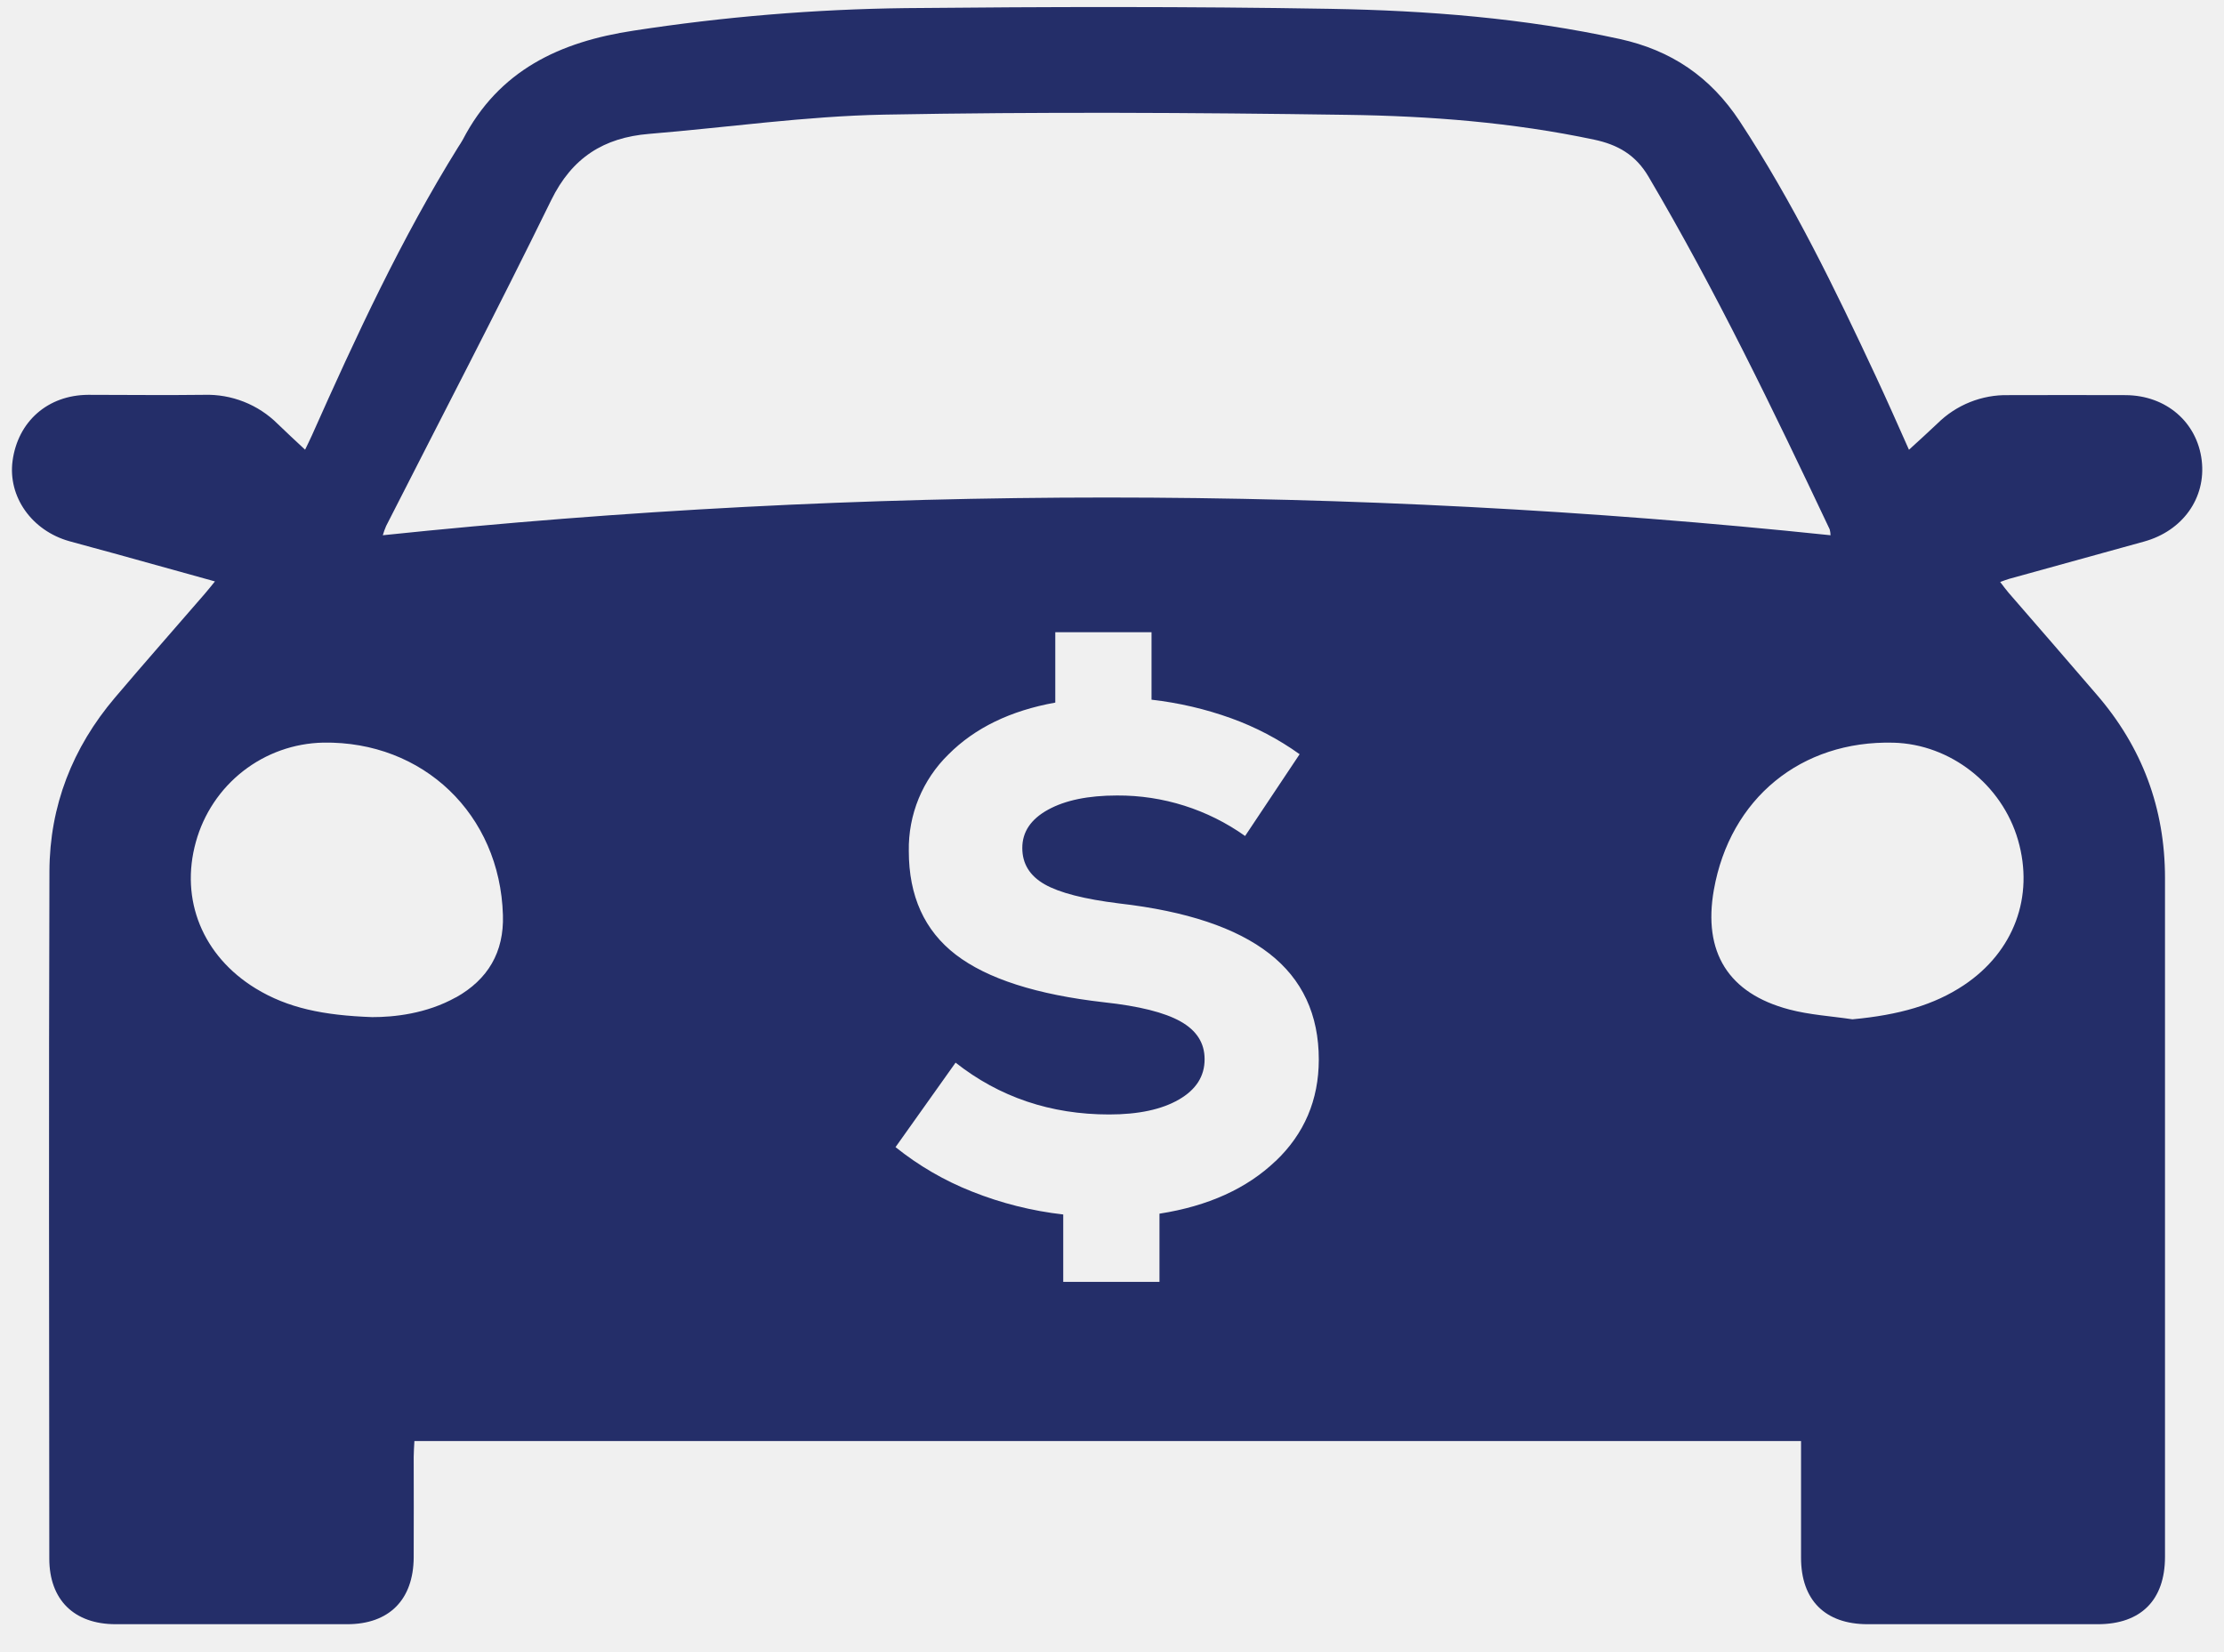
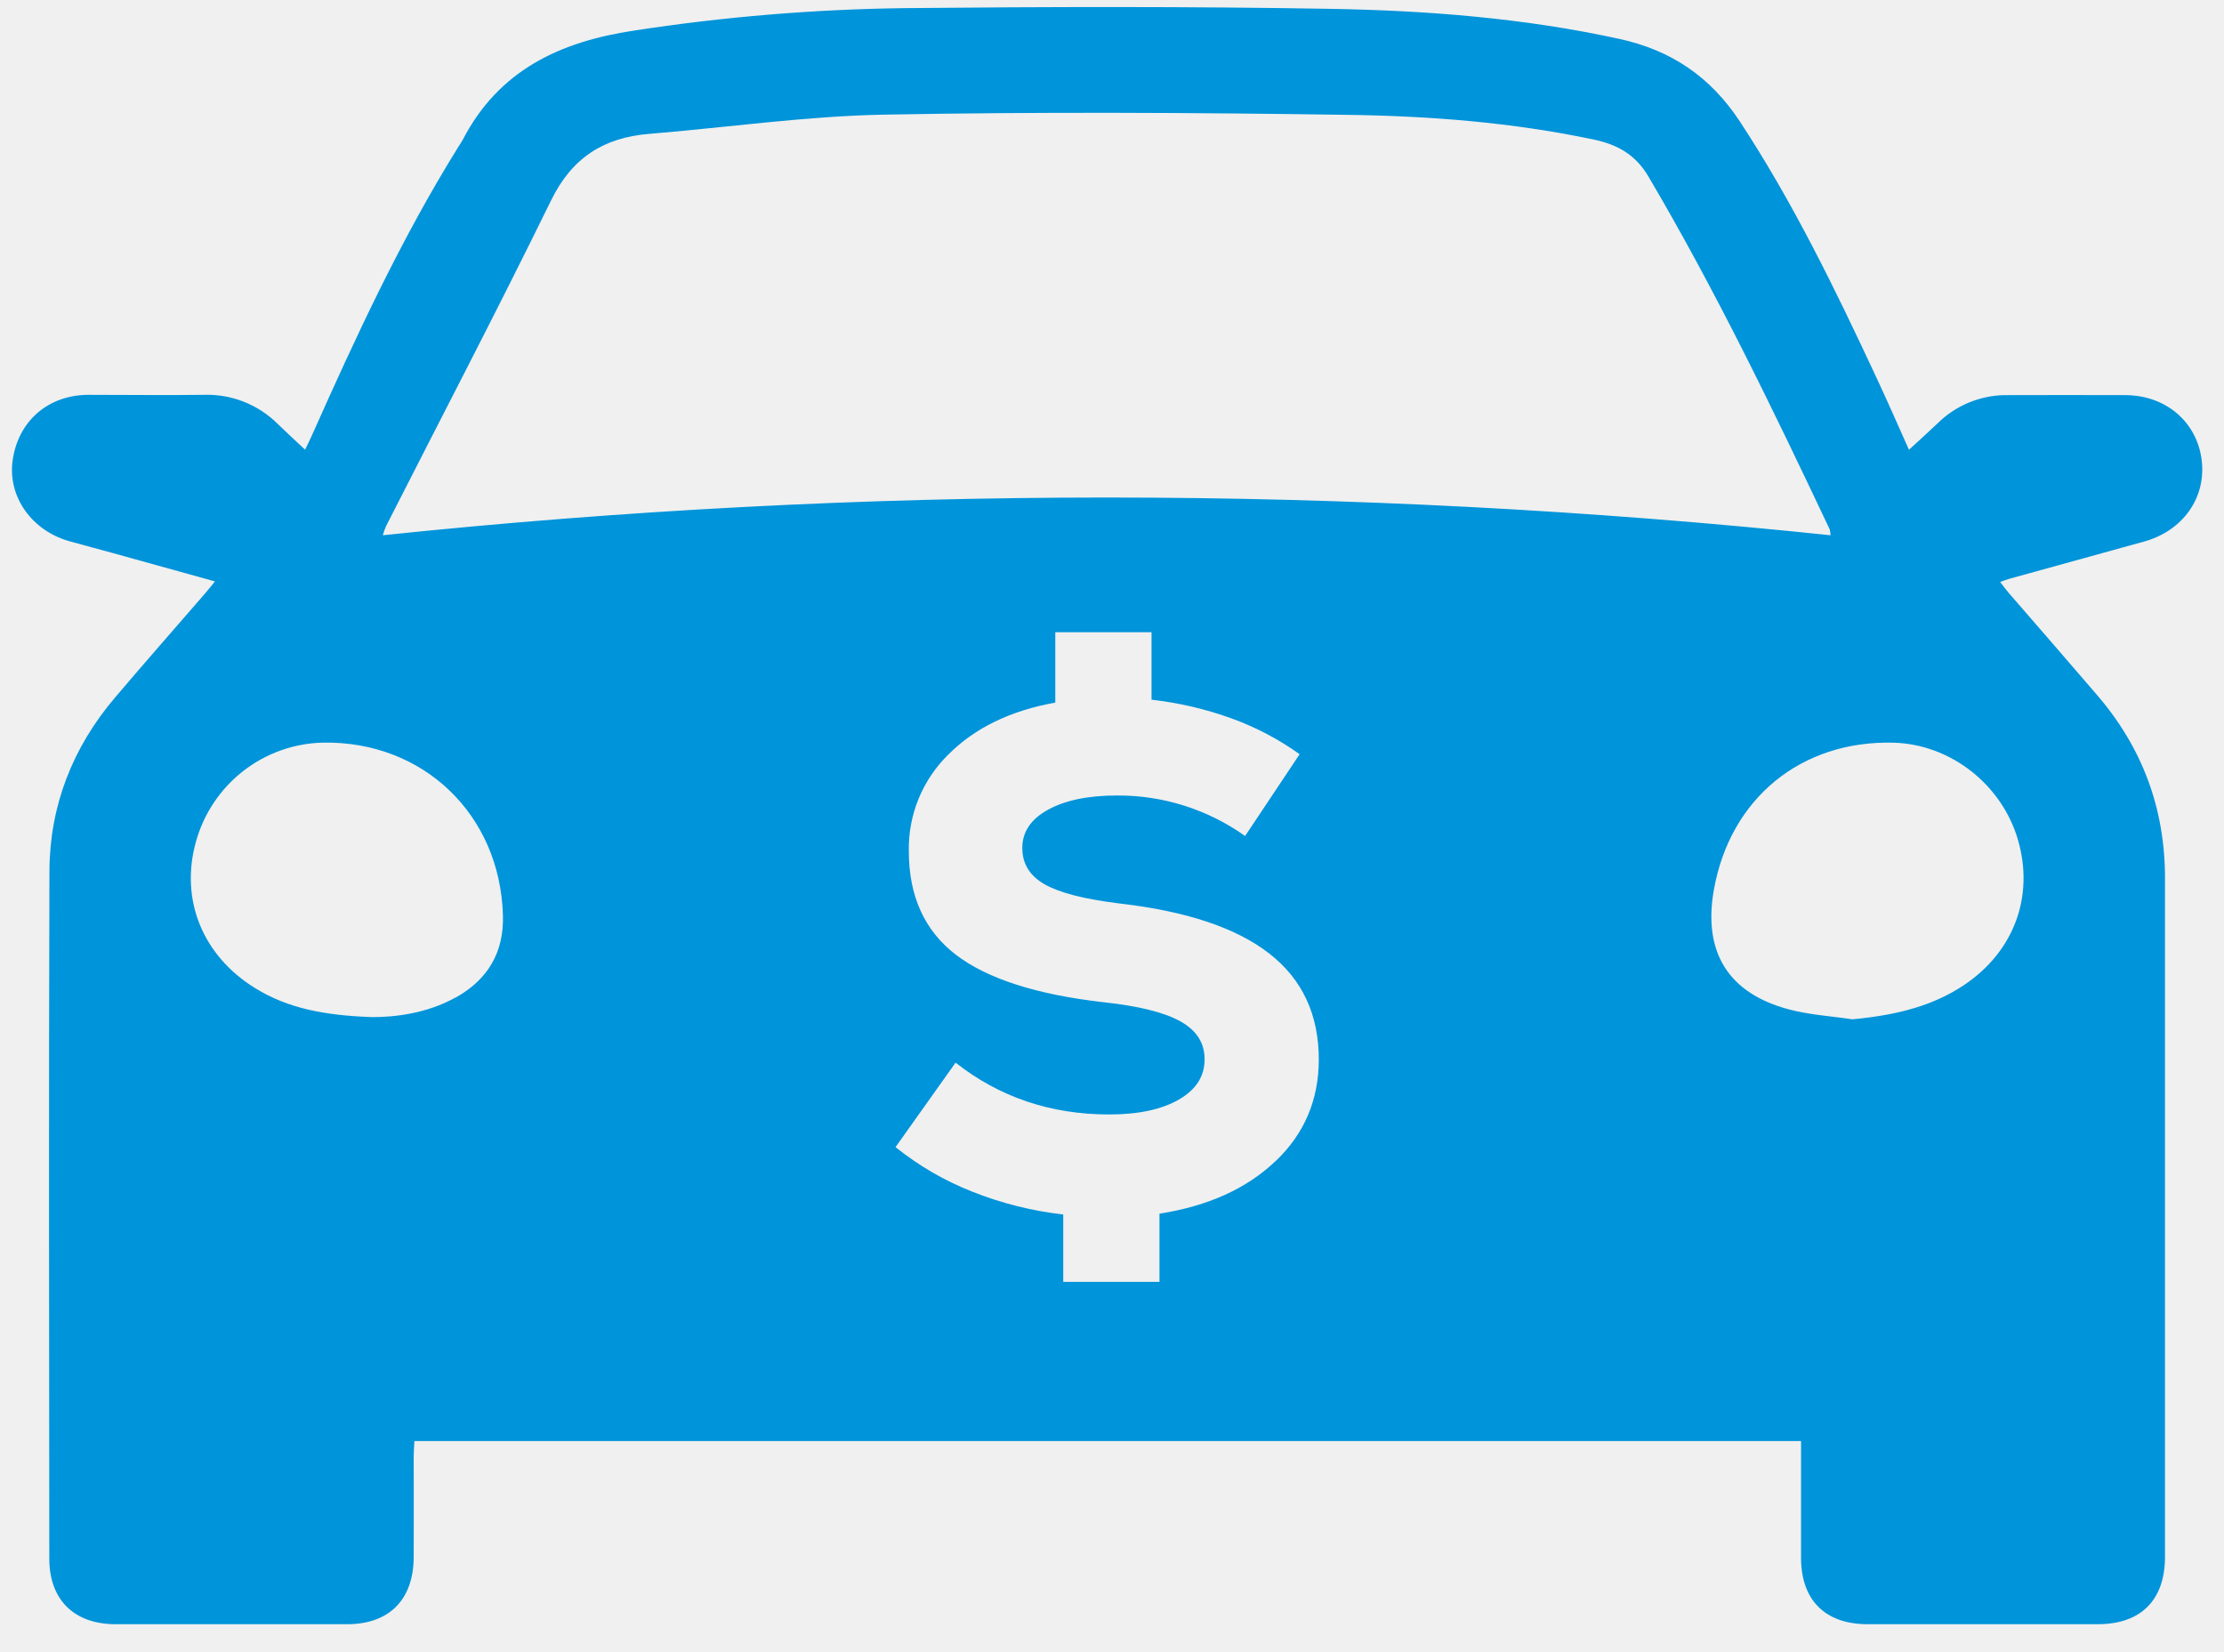
<svg xmlns="http://www.w3.org/2000/svg" width="66" height="49" viewBox="0 0 66 49" fill="none">
  <g clip-path="url(#clip0_737_3459)">
-     <path d="M63.629 16.071C64.776 15.754 65.471 14.777 65.339 13.665C65.204 12.53 64.284 11.733 63.082 11.726C61.922 11.719 60.762 11.726 59.602 11.726C59.212 11.717 58.825 11.788 58.462 11.933C58.1 12.078 57.771 12.294 57.494 12.569C57.226 12.825 56.946 13.076 56.651 13.347C56.312 12.585 55.997 11.872 55.667 11.166C54.456 8.571 53.206 5.998 51.628 3.598C50.758 2.279 49.597 1.492 48.064 1.156C45.23 0.536 42.355 0.312 39.471 0.262C35.273 0.19 31.069 0.2 26.872 0.241C24.17 0.274 21.475 0.498 18.805 0.909C16.614 1.239 14.804 2.084 13.734 4.145C13.695 4.22 13.645 4.289 13.6 4.361C11.905 7.085 10.562 9.989 9.257 12.919C9.197 13.053 9.131 13.184 9.054 13.345C8.755 13.066 8.495 12.827 8.24 12.579C7.953 12.293 7.611 12.07 7.235 11.922C6.859 11.774 6.457 11.704 6.054 11.717C4.908 11.732 3.762 11.717 2.616 11.717C1.42 11.724 0.531 12.505 0.373 13.677C0.231 14.74 0.942 15.748 2.059 16.061C2.494 16.183 2.932 16.298 3.367 16.418L6.379 17.254C6.255 17.406 6.169 17.515 6.078 17.62C5.188 18.649 4.288 19.669 3.408 20.707C2.152 22.188 1.474 23.916 1.467 25.855C1.445 32.654 1.458 39.452 1.463 46.251C1.463 47.479 2.2 48.198 3.428 48.2C5.719 48.2 8.011 48.2 10.302 48.2C11.549 48.2 12.27 47.474 12.277 46.215C12.283 45.221 12.277 44.227 12.277 43.234C12.277 43.083 12.29 42.931 12.298 42.765H53.448V43.244C53.448 44.238 53.448 45.231 53.448 46.225C53.448 47.486 54.163 48.199 55.422 48.2C57.7 48.2 59.977 48.2 62.253 48.2C63.535 48.2 64.249 47.483 64.249 46.199C64.249 39.484 64.249 32.771 64.249 26.058C64.249 23.985 63.57 22.167 62.212 20.601C61.346 19.595 60.476 18.589 59.602 17.584C59.523 17.493 59.453 17.392 59.358 17.271C59.472 17.231 59.548 17.198 59.627 17.177C60.961 16.807 62.294 16.439 63.629 16.071ZM11.458 15.611C13.096 12.39 14.768 9.188 16.356 5.943C16.977 4.675 17.919 4.084 19.262 3.973C21.586 3.782 23.905 3.447 26.231 3.402C30.814 3.317 35.397 3.341 39.975 3.408C42.436 3.442 44.89 3.632 47.308 4.144C48.005 4.292 48.538 4.591 48.92 5.24C50.917 8.626 52.62 12.16 54.299 15.71C54.314 15.767 54.322 15.825 54.324 15.884C40.041 14.391 25.642 14.391 11.36 15.884C11.387 15.791 11.42 15.7 11.458 15.611ZM13.531 29.596C12.651 30.088 11.685 30.185 11.045 30.184C9.597 30.132 8.54 29.916 7.585 29.332C6.014 28.37 5.335 26.701 5.813 24.985C6.043 24.151 6.535 23.414 7.215 22.883C7.896 22.352 8.729 22.056 9.591 22.038C12.562 21.989 14.836 24.167 14.925 27.155C14.96 28.254 14.481 29.067 13.531 29.599V29.596ZM37.853 34.457C36.999 35.272 35.851 35.792 34.409 36.017V38.04H31.553V36.041C30.624 35.936 29.713 35.707 28.844 35.36C28.026 35.037 27.262 34.593 26.576 34.042L28.358 31.535C29.66 32.56 31.179 33.073 32.916 33.073C33.783 33.073 34.473 32.926 34.984 32.631C35.496 32.336 35.751 31.936 35.748 31.429C35.748 30.952 35.51 30.58 35.035 30.313C34.559 30.045 33.802 29.856 32.766 29.744C30.764 29.517 29.297 29.046 28.366 28.332C27.435 27.617 26.97 26.592 26.97 25.254C26.961 24.721 27.06 24.192 27.262 23.699C27.465 23.206 27.766 22.76 28.146 22.389C28.93 21.602 29.987 21.089 31.317 20.85V18.762H34.173V20.764C34.981 20.856 35.776 21.041 36.541 21.317C37.262 21.577 37.944 21.935 38.568 22.382L36.95 24.809C35.84 24.019 34.51 23.599 33.15 23.607C32.294 23.607 31.612 23.748 31.102 24.029C30.591 24.31 30.337 24.689 30.338 25.167C30.338 25.631 30.558 25.989 30.999 26.242C31.44 26.494 32.178 26.683 33.215 26.811C35.203 27.038 36.687 27.533 37.667 28.297C38.648 29.06 39.138 30.111 39.137 31.448C39.135 32.643 38.707 33.647 37.853 34.46V34.457ZM59.888 24.931C60.373 26.61 59.764 28.244 58.283 29.234C57.403 29.821 56.364 30.12 54.973 30.249C54.347 30.155 53.706 30.118 53.097 29.957C51.287 29.48 50.534 28.254 50.861 26.407C51.341 23.696 53.448 21.969 56.192 22.04C57.881 22.084 59.411 23.28 59.888 24.931Z" fill="#242E69" />
+     <path d="M63.629 16.071C64.776 15.754 65.471 14.777 65.339 13.665C65.204 12.53 64.284 11.733 63.082 11.726C61.922 11.719 60.762 11.726 59.602 11.726C59.212 11.717 58.825 11.788 58.462 11.933C58.1 12.078 57.771 12.294 57.494 12.569C57.226 12.825 56.946 13.076 56.651 13.347C56.312 12.585 55.997 11.872 55.667 11.166C54.456 8.571 53.206 5.998 51.628 3.598C50.758 2.279 49.597 1.492 48.064 1.156C45.23 0.536 42.355 0.312 39.471 0.262C35.273 0.19 31.069 0.2 26.872 0.241C24.17 0.274 21.475 0.498 18.805 0.909C16.614 1.239 14.804 2.084 13.734 4.145C13.695 4.22 13.645 4.289 13.6 4.361C11.905 7.085 10.562 9.989 9.257 12.919C9.197 13.053 9.131 13.184 9.054 13.345C8.755 13.066 8.495 12.827 8.24 12.579C7.953 12.293 7.611 12.07 7.235 11.922C6.859 11.774 6.457 11.704 6.054 11.717C4.908 11.732 3.762 11.717 2.616 11.717C1.42 11.724 0.531 12.505 0.373 13.677C0.231 14.74 0.942 15.748 2.059 16.061C2.494 16.183 2.932 16.298 3.367 16.418L6.379 17.254C6.255 17.406 6.169 17.515 6.078 17.62C5.188 18.649 4.288 19.669 3.408 20.707C2.152 22.188 1.474 23.916 1.467 25.855C1.445 32.654 1.458 39.452 1.463 46.251C1.463 47.479 2.2 48.198 3.428 48.2C5.719 48.2 8.011 48.2 10.302 48.2C11.549 48.2 12.27 47.474 12.277 46.215C12.283 45.221 12.277 44.227 12.277 43.234C12.277 43.083 12.29 42.931 12.298 42.765H53.448V43.244C53.448 44.238 53.448 45.231 53.448 46.225C53.448 47.486 54.163 48.199 55.422 48.2C57.7 48.2 59.977 48.2 62.253 48.2C63.535 48.2 64.249 47.483 64.249 46.199C64.249 39.484 64.249 32.771 64.249 26.058C64.249 23.985 63.57 22.167 62.212 20.601C61.346 19.595 60.476 18.589 59.602 17.584C59.523 17.493 59.453 17.392 59.358 17.271C59.472 17.231 59.548 17.198 59.627 17.177C60.961 16.807 62.294 16.439 63.629 16.071ZM11.458 15.611C13.096 12.39 14.768 9.188 16.356 5.943C16.977 4.675 17.919 4.084 19.262 3.973C21.586 3.782 23.905 3.447 26.231 3.402C30.814 3.317 35.397 3.341 39.975 3.408C42.436 3.442 44.89 3.632 47.308 4.144C48.005 4.292 48.538 4.591 48.92 5.24C50.917 8.626 52.62 12.16 54.299 15.71C54.314 15.767 54.322 15.825 54.324 15.884C40.041 14.391 25.642 14.391 11.36 15.884C11.387 15.791 11.42 15.7 11.458 15.611ZM13.531 29.596C12.651 30.088 11.685 30.185 11.045 30.184C9.597 30.132 8.54 29.916 7.585 29.332C6.014 28.37 5.335 26.701 5.813 24.985C6.043 24.151 6.535 23.414 7.215 22.883C7.896 22.352 8.729 22.056 9.591 22.038C12.562 21.989 14.836 24.167 14.925 27.155C14.96 28.254 14.481 29.067 13.531 29.599V29.596ZM37.853 34.457C36.999 35.272 35.851 35.792 34.409 36.017V38.04H31.553V36.041C30.624 35.936 29.713 35.707 28.844 35.36C28.026 35.037 27.262 34.593 26.576 34.042L28.358 31.535C29.66 32.56 31.179 33.073 32.916 33.073C33.783 33.073 34.473 32.926 34.984 32.631C35.496 32.336 35.751 31.936 35.748 31.429C35.748 30.952 35.51 30.58 35.035 30.313C34.559 30.045 33.802 29.856 32.766 29.744C30.764 29.517 29.297 29.046 28.366 28.332C27.435 27.617 26.97 26.592 26.97 25.254C26.961 24.721 27.06 24.192 27.262 23.699C27.465 23.206 27.766 22.76 28.146 22.389C28.93 21.602 29.987 21.089 31.317 20.85V18.762H34.173V20.764C34.981 20.856 35.776 21.041 36.541 21.317C37.262 21.577 37.944 21.935 38.568 22.382L36.95 24.809C35.84 24.019 34.51 23.599 33.15 23.607C32.294 23.607 31.612 23.748 31.102 24.029C30.591 24.31 30.337 24.689 30.338 25.167C30.338 25.631 30.558 25.989 30.999 26.242C31.44 26.494 32.178 26.683 33.215 26.811C35.203 27.038 36.687 27.533 37.667 28.297C38.648 29.06 39.138 30.111 39.137 31.448C39.135 32.643 38.707 33.647 37.853 34.46V34.457ZM59.888 24.931C60.373 26.61 59.764 28.244 58.283 29.234C57.403 29.821 56.364 30.12 54.973 30.249C54.347 30.155 53.706 30.118 53.097 29.957C51.287 29.48 50.534 28.254 50.861 26.407C51.341 23.696 53.448 21.969 56.192 22.04C57.881 22.084 59.411 23.28 59.888 24.931Z" fill="#0094DA" />
  </g>
  <defs>
    <clipPath id="clip0_737_3459">
      <rect width="65" height="48" fill="white" transform="translate(0.355469 0.205078)" />
    </clipPath>
  </defs>
</svg>
